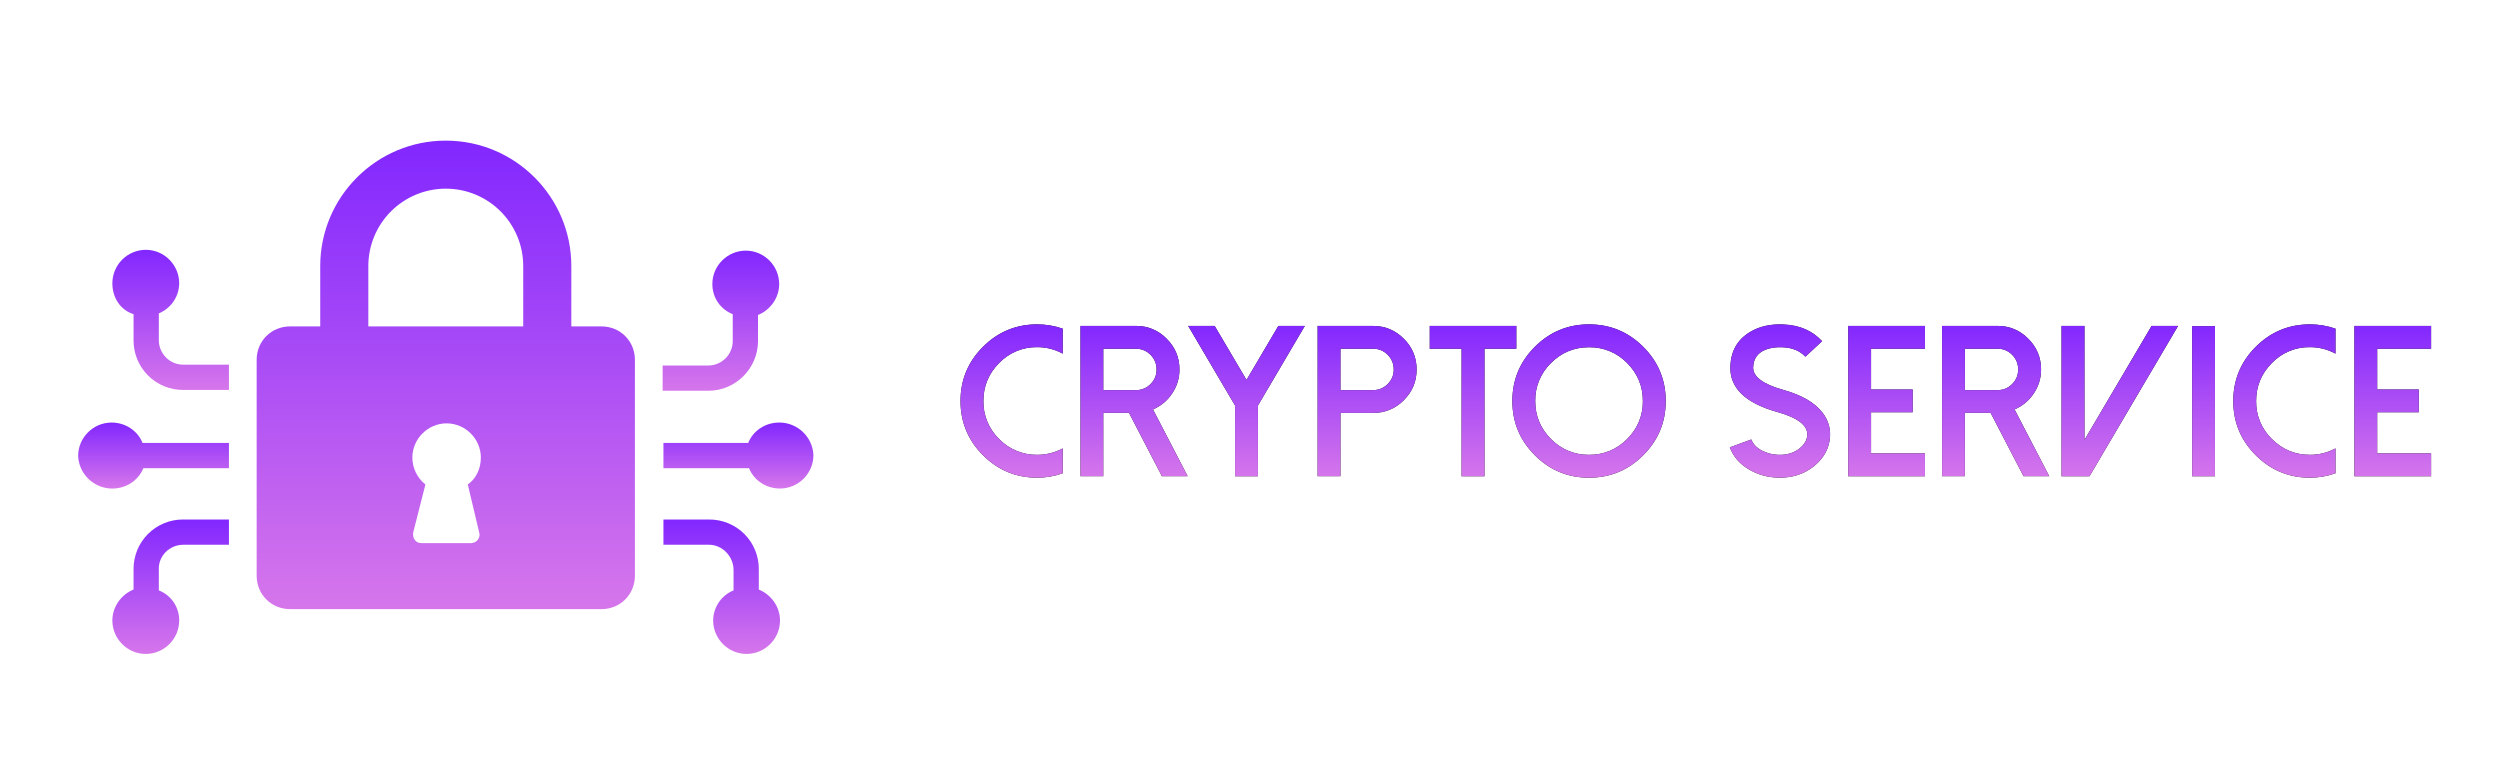
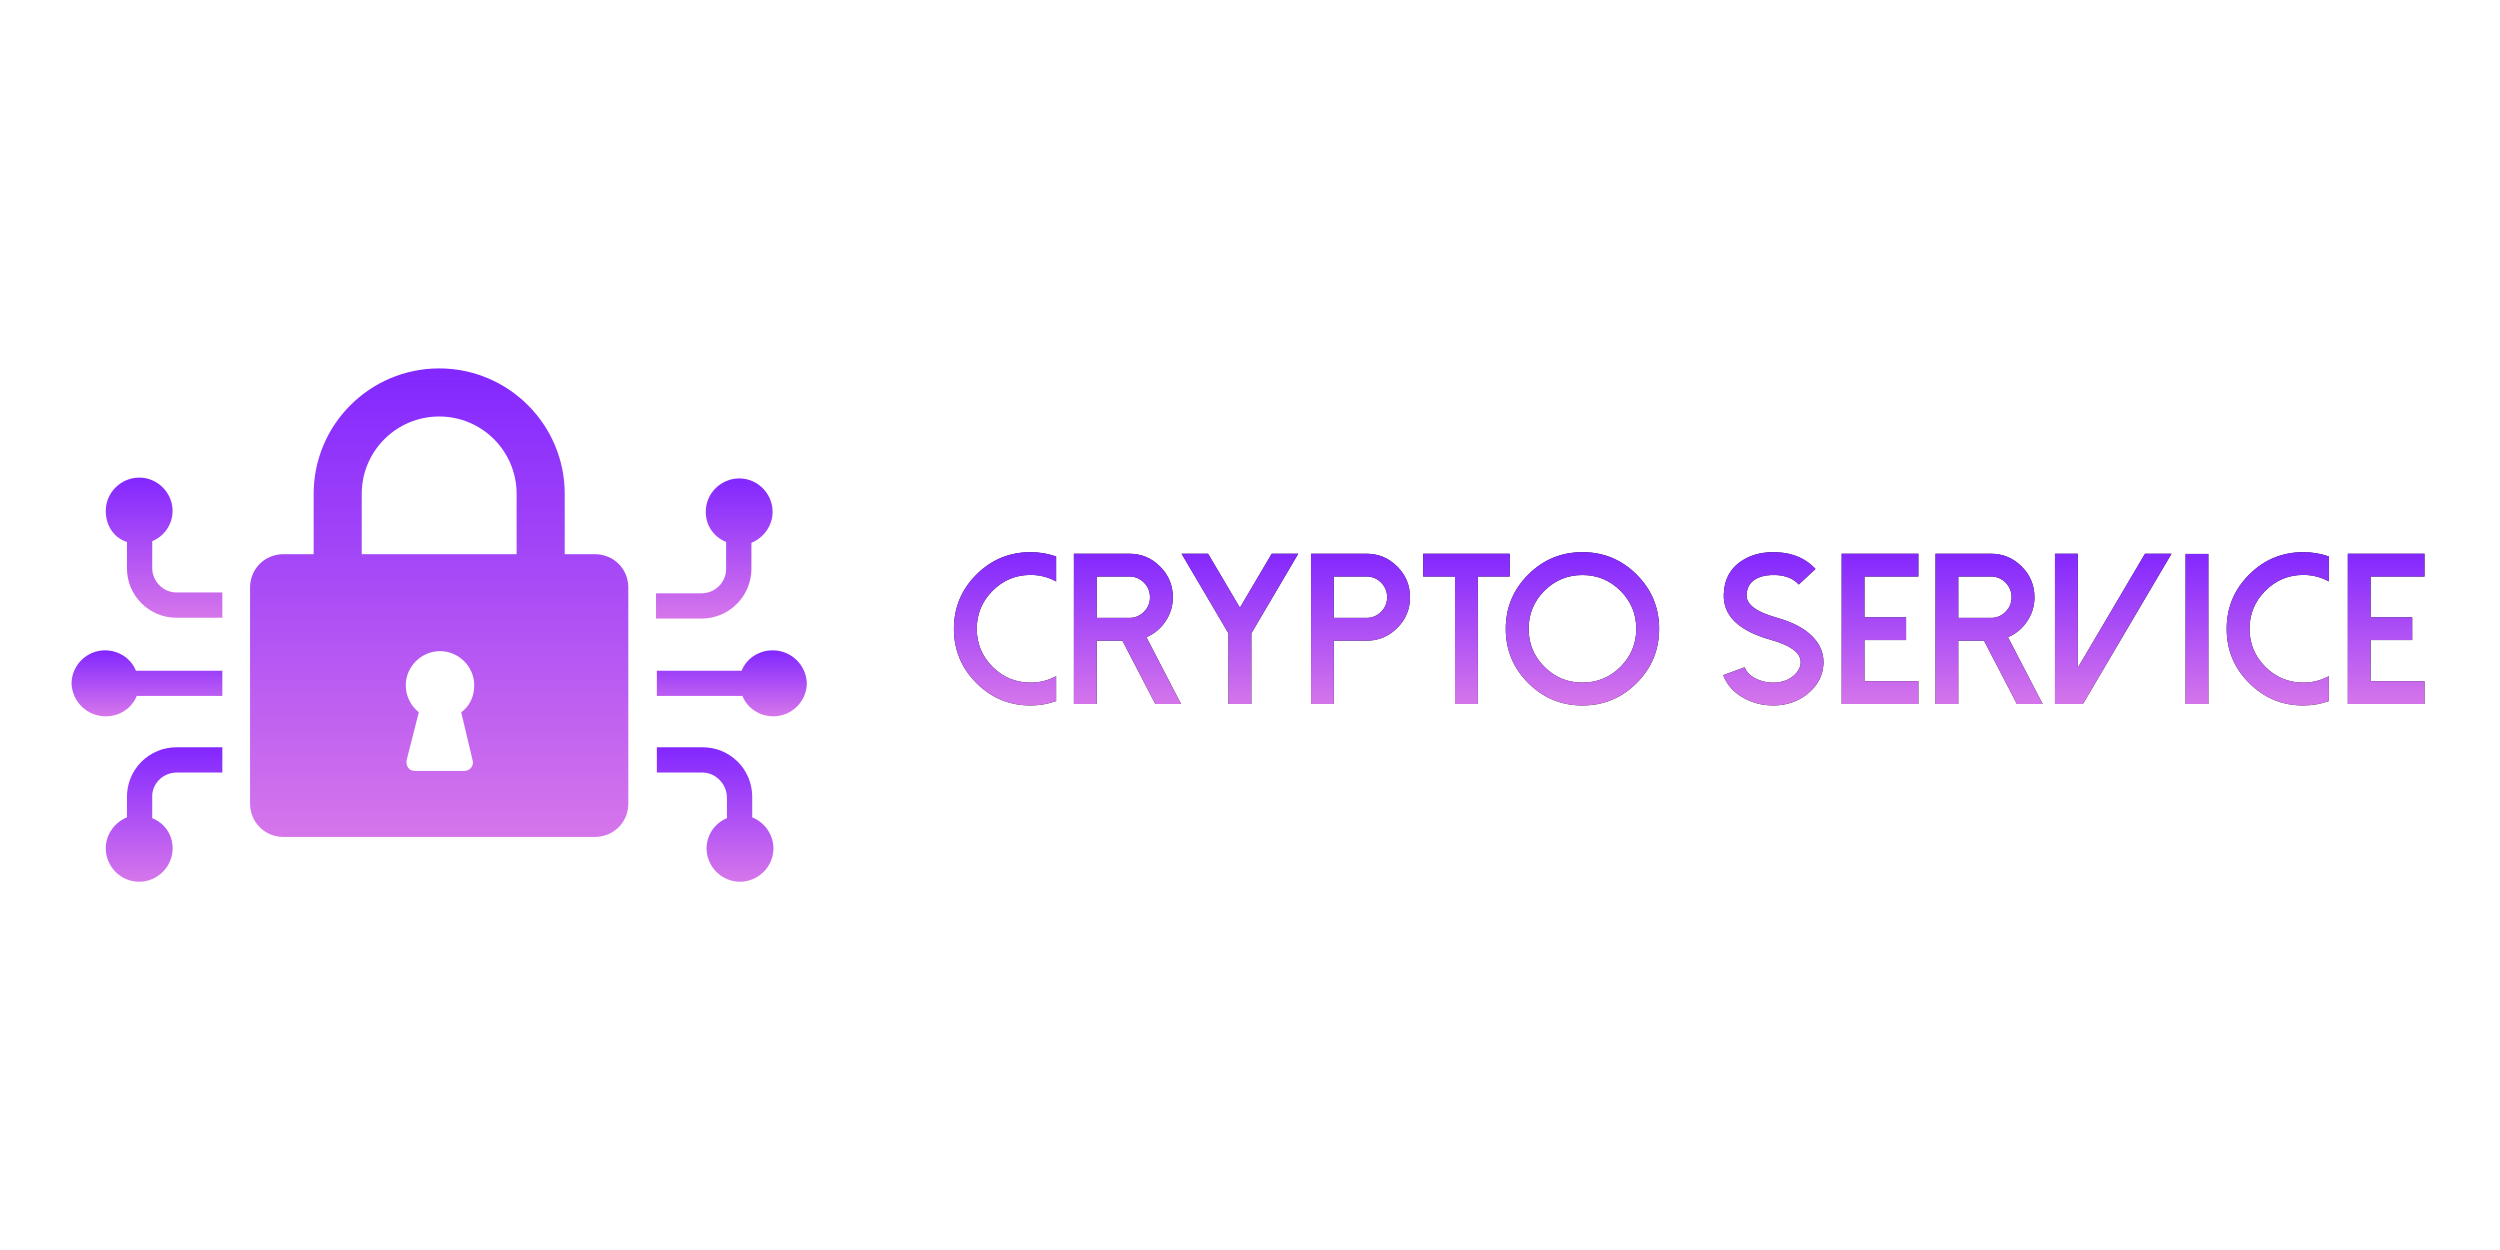
- <svg xmlns="http://www.w3.org/2000/svg" width="160" height="50">
+ <svg xmlns="http://www.w3.org/2000/svg" width="320" height="160">
  <defs>
    <linearGradient x1="50%" y1="100%" x2="50%" y2="0%" id="a">
      <stop stop-color="#D676EB" offset="0%" />
      <stop stop-color="#8227FF" offset="100%" />
    </linearGradient>
    <linearGradient x1="50%" y1="100%" x2="50%" y2="0%" id="b">
      <stop stop-color="#D676EB" offset="0%" />
      <stop stop-color="#8227FF" offset="100%" />
    </linearGradient>
    <linearGradient x1="50%" y1="100%" x2="50%" y2="0%" id="c">
      <stop stop-color="#D676EB" offset="0%" />
      <stop stop-color="#8227FF" offset="100%" />
    </linearGradient>
    <linearGradient x1="50%" y1="100%" x2="50%" y2="0%" id="d">
      <stop stop-color="#D676EB" offset="0%" />
      <stop stop-color="#8227FF" offset="100%" />
    </linearGradient>
    <linearGradient x1="50%" y1="100%" x2="50%" y2="0%" id="e">
      <stop stop-color="#D676EB" offset="0%" />
      <stop stop-color="#8227FF" offset="100%" />
    </linearGradient>
    <linearGradient x1="50%" y1="100%" x2="50%" y2="0%" id="f">
      <stop stop-color="#D676EB" offset="0%" />
      <stop stop-color="#8227FF" offset="100%" />
    </linearGradient>
-     <linearGradient x1="50%" y1="100%" x2="50%" y2="0%" id="g">
-       <stop stop-color="#D676EB" offset="0%" />
-       <stop stop-color="#8227FF" offset="100%" />
-     </linearGradient>
-     <linearGradient x1="50%" y1="100%" x2="50%" y2="0%" id="h">
-       <stop stop-color="#D676EB" offset="0%" />
-       <stop stop-color="#8227FF" offset="100%" />
-     </linearGradient>
  </defs>
  <g fill="none" fill-rule="evenodd">
-     <path d="M0 0L160 0 160 50 0 50z" />
-     <g transform="translate(5 9)" fill-rule="nonzero">
-       <path d="M3.548 11.107v1.669a3.161 3.161 0 0 0 3.182 3.181h2.922V14.34H6.73c-.887 0-1.565-.73-1.565-1.564v-1.721a2.099 2.099 0 0 0 1.304-1.929c0-1.147-.94-2.138-2.139-2.138a2.148 2.148 0 0 0-2.139 2.138c0 .939.522 1.72 1.357 1.981" fill="url(#a)" />
-       <path d="M6.73 25.865h2.922v-1.617H6.73a3.161 3.161 0 0 0-3.183 3.181v1.304c-.783.313-1.356 1.095-1.356 1.982 0 1.146.939 2.137 2.139 2.137a2.148 2.148 0 0 0 2.139-2.137c0-.887-.522-1.617-1.304-1.93v-1.303c-.053-.887.678-1.617 1.564-1.617" fill="url(#b)" />
-       <path d="M2.192 22.267c.886 0 1.668-.522 1.982-1.304h5.478v-1.617h-5.53c-.313-.782-1.096-1.303-1.983-1.303A2.148 2.148 0 0 0 0 20.181a2.185 2.185 0 0 0 2.192 2.086" fill="url(#c)" />
-       <path d="M43.512 12.828V11.16c.782-.313 1.356-1.095 1.356-1.982A2.148 2.148 0 0 0 42.73 7.04c-1.148 0-2.139.939-2.139 2.138 0 .887.522 1.617 1.304 1.93v1.72c0 .887-.73 1.565-1.564 1.565h-2.922v1.616h2.922c1.773 0 3.182-1.46 3.182-3.18" fill="url(#d)" />
-       <path d="M41.947 27.482v1.303a2.099 2.099 0 0 0-1.305 1.93c0 1.146.94 2.137 2.14 2.137a2.148 2.148 0 0 0 2.139-2.137c0-.887-.575-1.669-1.357-1.982v-1.304a3.161 3.161 0 0 0-3.182-3.18H37.46v1.616h2.922c.835 0 1.565.73 1.565 1.617" fill="url(#e)" />
-       <path d="M44.868 18.043c-.887 0-1.67.521-1.982 1.303H37.46v1.617h5.478c.313.782 1.095 1.303 1.982 1.303a2.148 2.148 0 0 0 2.14-2.137 2.185 2.185 0 0 0-2.192-2.086" fill="url(#f)" />
-       <path d="M13.565 29.985h19.93c1.2 0 2.139-.939 2.139-2.139V14.027c0-1.199-.94-2.137-2.139-2.137h-1.93V8.03c0-4.431-3.6-8.03-8.036-8.03-4.434 0-8.034 3.598-8.034 8.03v3.86h-1.93c-1.2 0-2.139.938-2.139 2.137v13.82c0 1.199.939 2.137 2.139 2.137zm12.104-4.902c.104.313-.157.678-.522.678h-3.182c-.365 0-.574-.313-.521-.678l.782-3.077a2.2 2.2 0 0 1-.835-1.721c0-1.199.992-2.19 2.192-2.19 1.2 0 2.191.991 2.191 2.19 0 .73-.314 1.356-.835 1.721l.73 3.076zM18.573 8.03a4.953 4.953 0 0 1 4.957-4.955 4.953 4.953 0 0 1 4.956 4.954v3.86h-9.913V8.03z" fill="url(#g)" />
-       <path d="M58.946 19.099a3.317 3.317 0 0 1-1.008-2.433c0-.95.335-1.761 1.008-2.434a3.309 3.309 0 0 1 2.434-1.014c.584 0 1.128.139 1.634.416v-1.6a4.946 4.946 0 0 0-1.634-.275c-1.353 0-2.51.48-3.47 1.438-.959.96-1.438 2.116-1.438 3.469 0 1.353.48 2.509 1.438 3.468.96.959 2.117 1.439 3.47 1.439.56 0 1.105-.095 1.634-.283v-1.593a3.387 3.387 0 0 1-1.634.41 3.32 3.32 0 0 1-2.434-1.008zm6.665-3.133V13.32h2.091c.363 0 .674.13.934.39.256.26.384.573.384.94 0 .364-.128.673-.383.928a1.275 1.275 0 0 1-.936.39h-2.09zm3.18 1.237c.496-.21.919-.56 1.217-1.008.315-.453.481-.993.478-1.546 0-.77-.274-1.427-.82-1.97a2.668 2.668 0 0 0-1.965-.82h-3.55v9.619h1.459v-4.053h1.647l2.105 4.053h1.648l-2.219-4.275zm8.023-5.343l-2.037 3.455-2.038-3.455h-1.695l2.999 5.095v4.524h1.466v-4.524l3-5.095h-1.695zm3.974 4.107h2.091c.364 0 .675-.13.935-.39.256-.255.384-.565.384-.928 0-.367-.128-.681-.384-.94a1.275 1.275 0 0 0-.934-.39h-2.092v2.647zm0 5.511h-1.46V11.86h3.551c.767 0 1.422.274 1.965.82.546.543.82 1.199.82 1.97 0 .765-.274 1.42-.82 1.962a2.676 2.676 0 0 1-1.965.814h-2.09v4.053h-.001zm5.716-9.618v1.459h2.037v8.16h1.466v-8.16h2.038V11.86h-5.541zm7.76 2.373a3.317 3.317 0 0 0-1.008 2.433c0 .95.336 1.76 1.008 2.433a3.318 3.318 0 0 0 2.434 1.008 3.32 3.32 0 0 0 2.436-1.008 3.318 3.318 0 0 0 1.008-2.433c0-.95-.337-1.761-1.009-2.434a3.319 3.319 0 0 0-2.434-1.007c-.95 0-1.762.335-2.434 1.008h-.001zm-1.035 5.901c-.96-.959-1.44-2.115-1.44-3.468 0-1.354.48-2.51 1.44-3.469.96-.958 2.116-1.438 3.47-1.438 1.353 0 2.51.48 3.47 1.438.959.96 1.439 2.116 1.439 3.469 0 1.353-.48 2.509-1.44 3.468-.959.959-2.116 1.439-3.47 1.439-1.353 0-2.51-.48-3.47-1.439h.001zm15.487 1.431a3.76 3.76 0 0 1-1.762-.51c-.61-.354-1.024-.829-1.244-1.425l1.372-.504c.112.296.343.535.692.719.314.158.658.247 1.009.262.56.023 1.025-.114 1.392-.41.31-.251.473-.537.491-.86.027-.614-.617-1.105-1.93-1.472-2.058-.578-3.055-1.557-2.993-2.937.04-.969.456-1.692 1.245-2.171.6-.368 1.322-.531 2.165-.491 1.022.045 1.843.401 2.461 1.069l-1.069.994c-.35-.376-.836-.578-1.46-.604-.438-.018-.813.037-1.122.168-.484.205-.738.573-.76 1.102-.027.605.616 1.091 1.93 1.459 1.184.331 2.022.82 2.514 1.465.341.447.5.943.478 1.485-.035.762-.381 1.407-1.035 1.936-.61.488-1.341.733-2.193.733-.063 0-.123-.003-.181-.008zm4.573-9.705v9.619h4.909v-1.46h-3.45v-2.634h2.663v-1.459h-2.663V13.32h3.45V11.86h-4.91zm7.465 4.107v-2.649h2.09c.364 0 .675.13.936.39.254.26.382.574.382.941 0 .364-.128.673-.383.928a1.275 1.275 0 0 1-.934.39h-2.092zm3.18 1.236c.495-.21.919-.56 1.217-1.008.315-.453.481-.993.478-1.546 0-.77-.274-1.427-.821-1.97a2.668 2.668 0 0 0-1.964-.82h-3.55v9.619h1.459v-4.053h1.647l2.105 4.053h1.648l-2.22-4.275zm3.005-5.343v9.619h1.79l5.668-9.619h-1.695l-4.296 7.293V11.86h-1.467zm8.36 9.619h1.459v-9.605h-1.46v9.604zm5.103-2.38a3.313 3.313 0 0 1-1.008-2.433c0-.95.336-1.761 1.008-2.434a3.308 3.308 0 0 1 2.435-1.014c.583 0 1.127.139 1.634.416v-1.6a4.946 4.946 0 0 0-1.634-.275c-1.353 0-2.51.48-3.47 1.438-.959.96-1.439 2.116-1.439 3.469 0 1.353.48 2.509 1.439 3.468.96.959 2.117 1.439 3.47 1.439.56 0 1.105-.095 1.634-.283v-1.593a3.387 3.387 0 0 1-1.634.41c-.95 0-1.762-.336-2.434-1.008zm5.28-7.239v9.619h4.909v-1.46h-3.45v-2.634h2.663v-1.459h-2.663V13.32h3.45V11.86h-4.91z" fill="#111" />
-       <path d="M58.947 19.099a3.314 3.314 0 0 1-1.01-2.433c0-.95.337-1.761 1.009-2.434a3.309 3.309 0 0 1 2.434-1.014c.584 0 1.128.139 1.634.416v-1.6a4.946 4.946 0 0 0-1.634-.275c-1.353 0-2.51.48-3.47 1.438-.959.96-1.438 2.116-1.438 3.469 0 1.353.48 2.509 1.438 3.468.96.959 2.117 1.439 3.47 1.439.56 0 1.105-.095 1.634-.283v-1.593a3.387 3.387 0 0 1-1.634.41 3.32 3.32 0 0 1-2.434-1.008zm6.663-3.133V13.32h2.092c.363 0 .674.13.934.39.256.259.384.572.384.94 0 .363-.128.673-.383.928a1.275 1.275 0 0 1-.936.39h-2.09zm3.181 1.237c.496-.21.919-.56 1.217-1.008.315-.454.481-.994.478-1.546a2.67 2.67 0 0 0-.82-1.969 2.667 2.667 0 0 0-1.965-.82h-3.55v9.618h1.46v-4.053h1.646l2.105 4.053h1.648l-2.219-4.275zm8.023-5.343l-2.038 3.455-2.037-3.455h-1.695l2.999 5.095v4.524h1.466v-4.524l3-5.095h-1.695zm3.974 4.107h2.091c.364 0 .675-.13.935-.39.256-.255.384-.565.384-.928 0-.367-.128-.681-.384-.941a1.275 1.275 0 0 0-.934-.39h-2.092v2.649zm0 5.511h-1.46V11.86h3.551c.767 0 1.421.274 1.964.82a2.67 2.67 0 0 1 .82 1.97c0 .765-.273 1.42-.82 1.962a2.68 2.68 0 0 1-1.964.814h-2.091v4.053zm5.716-9.618v1.459h2.037v8.16h1.467v-8.16h2.038V11.86h-5.543.001zm7.76 2.373a3.316 3.316 0 0 0-1.008 2.433c0 .95.336 1.76 1.008 2.433a3.317 3.317 0 0 0 2.434 1.008 3.32 3.32 0 0 0 2.436-1.008 3.316 3.316 0 0 0 1.008-2.433c0-.95-.337-1.761-1.009-2.434a3.319 3.319 0 0 0-2.434-1.008c-.95 0-1.762.336-2.435 1.008zm-1.035 5.901c-.96-.959-1.44-2.115-1.44-3.468 0-1.354.48-2.51 1.44-3.469.959-.958 2.115-1.438 3.47-1.438 1.353 0 2.51.48 3.47 1.438.959.96 1.438 2.116 1.438 3.469 0 1.353-.48 2.509-1.439 3.468-.96.959-2.116 1.439-3.47 1.439-1.353 0-2.51-.48-3.47-1.439h.001zm15.487 1.431a3.76 3.76 0 0 1-1.762-.51c-.61-.354-1.024-.829-1.244-1.425l1.372-.504c.112.295.343.535.693.719.313.158.657.247 1.008.262.56.023 1.025-.114 1.392-.41.31-.251.473-.537.491-.86.027-.614-.617-1.105-1.93-1.472-2.058-.578-3.055-1.557-2.993-2.937.04-.969.456-1.692 1.245-2.171.6-.368 1.322-.531 2.165-.491 1.022.044 1.843.401 2.461 1.069l-1.069.994c-.35-.376-.836-.578-1.46-.604-.438-.018-.813.037-1.122.168-.484.205-.738.573-.76 1.101-.027.606.616 1.092 1.93 1.459 1.184.332 2.022.82 2.514 1.465.341.448.5.944.478 1.486-.035.762-.381 1.407-1.035 1.936-.61.488-1.34.733-2.193.733-.063 0-.123-.003-.181-.008zm4.573-9.705v9.619h4.909v-1.46h-3.45v-2.635h2.663v-1.457h-2.663v-2.608h3.45V11.86h-4.91zm7.465 4.107v-2.649h2.09c.364 0 .675.13.936.39.254.26.382.573.382.941 0 .363-.128.673-.383.928a1.275 1.275 0 0 1-.934.39h-2.092zm3.18 1.236c.495-.21.919-.56 1.217-1.008.315-.454.481-.994.478-1.546a2.67 2.67 0 0 0-.821-1.969 2.665 2.665 0 0 0-1.964-.82h-3.55v9.618h1.459v-4.053h1.647l2.105 4.053h1.648l-2.22-4.275zm3.005-5.343v9.619h1.79l5.668-9.619h-1.695l-4.296 7.293V11.86h-1.467zm8.36 9.619h1.459v-9.605h-1.46v9.604zm5.104-2.38a3.314 3.314 0 0 1-1.009-2.433c0-.95.337-1.761 1.009-2.434a3.307 3.307 0 0 1 2.434-1.014c.583 0 1.127.139 1.634.416v-1.6a4.946 4.946 0 0 0-1.634-.275c-1.353 0-2.51.48-3.47 1.438-.959.96-1.439 2.116-1.439 3.469 0 1.353.48 2.509 1.439 3.468.96.959 2.117 1.439 3.47 1.439.56 0 1.105-.095 1.634-.283v-1.593a3.387 3.387 0 0 1-1.634.41c-.95 0-1.762-.336-2.434-1.008zm5.279-7.239v9.619h4.909v-1.46h-3.45v-2.635h2.663v-1.457h-2.663v-2.608h3.45V11.86h-4.91z" fill="url(#h)" />
+     <path d="M0 0L320 0 320 160 0 160z" />
+     <g transform="translate(9.156 47.157)" fill-rule="nonzero">
+       <path d="M7.096 22.215v3.337a6.322 6.322 0 0 0 6.364 6.362h5.844v-3.233H13.46c-1.774 0-3.13-1.46-3.13-3.129V22.11a4.198 4.198 0 0 0 2.608-3.858c0-2.295-1.879-4.276-4.278-4.276-2.296 0-4.278 1.877-4.278 4.275 0 1.878 1.043 3.442 2.713 3.963" fill="url(#a)" />
+       <path d="M13.46 51.73h5.844v-3.233H13.46a6.322 6.322 0 0 0-6.365 6.361v2.608c-1.566.626-2.713 2.19-2.713 3.963 0 2.294 1.878 4.276 4.278 4.276 2.295 0 4.278-1.877 4.278-4.276 0-1.773-1.044-3.233-2.609-3.859v-2.607c-.104-1.773 1.357-3.233 3.13-3.233" fill="url(#b)" />
+       <path d="M4.383 44.533c1.773 0 3.338-1.043 3.965-2.607h10.956v-3.233H8.244c-.627-1.564-2.192-2.607-3.966-2.607C1.983 36.086 0 37.963 0 40.362a4.37 4.37 0 0 0 4.383 4.172" fill="url(#c)" />
+       <path d="M87.024 25.656V22.32c1.565-.626 2.713-2.19 2.713-3.963 0-2.295-1.878-4.276-4.278-4.276-2.296 0-4.279 1.877-4.279 4.276 0 1.773 1.044 3.233 2.609 3.858v3.442c0 1.773-1.46 3.129-3.13 3.129h-5.844v3.233h5.844c3.547 0 6.365-2.92 6.365-6.362" fill="url(#a)" />
+       <path d="M83.893 54.963v2.607a4.198 4.198 0 0 0-2.608 3.859c0 2.294 1.878 4.276 4.278 4.276 2.296 0 4.278-1.877 4.278-4.276 0-1.773-1.148-3.337-2.713-3.963v-2.608a6.322 6.322 0 0 0-6.365-6.361H74.92v3.233h5.843c1.67 0 3.13 1.46 3.13 3.233" fill="url(#b)" />
+       <path d="M89.737 36.086c-1.774 0-3.34 1.043-3.965 2.607H74.92v3.233h10.956c.626 1.564 2.191 2.607 3.965 2.607 2.296 0 4.278-1.877 4.278-4.276a4.37 4.37 0 0 0-4.382-4.171" fill="url(#d)" />
+       <path d="M27.13 59.969h39.86c2.4 0 4.278-1.877 4.278-4.276V28.055c0-2.399-1.879-4.276-4.278-4.276h-3.861v-7.718C63.129 7.197 55.929 0 47.059 0 38.19 0 30.991 7.196 30.991 16.061v7.718H27.13c-2.4 0-4.278 1.877-4.278 4.276v27.638c0 2.399 1.878 4.276 4.278 4.276zm24.208-9.804c.209.626-.313 1.356-1.044 1.356H43.93c-.73 0-1.148-.626-1.043-1.356l1.565-6.153a4.401 4.401 0 0 1-1.67-3.442c0-2.398 1.983-4.38 4.383-4.38s4.383 1.982 4.383 4.38c0 1.46-.627 2.712-1.67 3.442l1.46 6.153zM37.147 16.061c0-5.527 4.487-9.908 9.913-9.908 5.53 0 9.912 4.485 9.912 9.908v7.718H37.147v-7.718z" fill="url(#e)" />
+       <path d="M117.892 38.198c-1.344-1.344-2.017-2.967-2.017-4.866 0-1.9.672-3.522 2.017-4.867 1.346-1.353 2.968-2.03 4.869-2.03 1.166 0 2.255.278 3.268.834v-3.2a9.891 9.891 0 0 0-3.268-.55c-2.707 0-5.021.958-6.94 2.876-1.919 1.918-2.878 4.23-2.878 6.937 0 2.706.96 5.018 2.878 6.936 1.919 1.918 4.232 2.877 6.94 2.877 1.12 0 2.21-.189 3.268-.565v-3.186a6.775 6.775 0 0 1-3.268.82c-1.9 0-3.524-.672-4.869-2.016zm13.329-6.265v-5.296h4.183c.726 0 1.349.26 1.869.78.511.52.767 1.147.767 1.882 0 .726-.256 1.344-.767 1.855a2.55 2.55 0 0 1-1.87.78h-4.182zm6.361 2.474a5.498 5.498 0 0 0 2.434-2.016 5.362 5.362 0 0 0 .955-3.092c0-1.542-.547-2.855-1.64-3.94-1.085-1.092-2.394-1.64-3.928-1.64h-7.101v19.237h2.918v-8.105h3.295l4.21 8.105h3.295l-4.438-8.55zm16.046-10.687l-4.075 6.91-4.076-6.91h-3.389l5.998 10.19v9.048h2.932V33.91l5.999-10.19h-3.39zm7.948 8.213h4.183c.726 0 1.35-.26 1.87-.78.51-.51.766-1.128.766-1.854 0-.735-.256-1.363-.767-1.882a2.55 2.55 0 0 0-1.869-.78h-4.183v5.296zm0 11.024h-2.919V23.72h7.102c1.534 0 2.843.547 3.928 1.64 1.093 1.085 1.64 2.398 1.64 3.939 0 1.532-.547 2.84-1.64 3.925-1.085 1.085-2.394 1.627-3.928 1.627h-4.182v8.106zm11.432-19.237v2.917h4.075v16.32h2.932v-16.32h4.075V23.72h-11.082zm15.52 4.745c-1.344 1.344-2.017 2.967-2.017 4.866 0 1.9.673 3.522 2.018 4.867 1.345 1.344 2.968 2.016 4.868 2.016 1.901 0 3.524-.672 4.87-2.016 1.344-1.345 2.017-2.967 2.017-4.867s-.673-3.522-2.018-4.866c-1.345-1.344-2.968-2.016-4.869-2.016-1.9 0-3.523.672-4.868 2.016zm-2.07 11.803c-1.92-1.918-2.879-4.23-2.879-6.936 0-2.707.96-5.019 2.878-6.937 1.92-1.917 4.233-2.876 6.94-2.876 2.708 0 5.021.958 6.94 2.876 1.919 1.918 2.878 4.23 2.878 6.937 0 2.706-.959 5.018-2.878 6.936-1.919 1.918-4.232 2.877-6.94 2.877-2.707 0-5.02-.96-6.94-2.877zm30.974 2.863a7.52 7.52 0 0 1-3.524-1.021c-1.22-.708-2.049-1.658-2.488-2.85l2.743-1.008c.225.591.686 1.07 1.385 1.438a4.952 4.952 0 0 0 2.018.524c1.121.045 2.049-.228 2.784-.82.619-.502.946-1.075.982-1.72.054-1.228-1.233-2.21-3.86-2.944-4.116-1.156-6.11-3.115-5.985-5.875.08-1.936.91-3.383 2.488-4.342 1.202-.735 2.645-1.062 4.331-.981 2.044.09 3.685.802 4.922 2.137l-2.138 1.99c-.7-.753-1.672-1.156-2.919-1.21-.878-.036-1.627.076-2.246.336-.968.412-1.475 1.147-1.52 2.205-.053 1.21 1.233 2.182 3.86 2.917 2.368.663 4.044 1.64 5.03 2.93.682.896 1 1.887.955 2.971-.071 1.524-.762 2.814-2.07 3.872-1.22.976-2.682 1.465-4.385 1.465-.126 0-.247-.005-.363-.014zm9.145-19.411v19.237h9.818v-2.918h-6.9V34.77h5.327v-2.917h-5.326v-5.216h6.9V23.72h-9.819zm14.93 8.213v-5.296h4.182c.726 0 1.35.26 1.87.78.51.52.766 1.147.766 1.882 0 .726-.256 1.344-.767 1.855a2.55 2.55 0 0 1-1.869.78h-4.183zm6.36 2.474a5.5 5.5 0 0 0 2.435-2.016 5.364 5.364 0 0 0 .955-3.092c0-1.542-.547-2.855-1.641-3.94-1.085-1.092-2.394-1.64-3.928-1.64h-7.101v19.237h2.918v-8.105h3.295l4.21 8.105h3.295l-4.438-8.55zm6.012-10.687v19.237h3.578l11.338-19.237h-3.39l-8.593 14.585V23.72h-2.933zm16.718 19.237h2.919v-19.21h-2.919v19.21zm10.208-4.76c-1.345-1.343-2.017-2.966-2.017-4.865 0-1.9.672-3.522 2.017-4.867 1.345-1.353 2.968-2.03 4.869-2.03 1.166 0 2.255.278 3.268.834v-3.2a9.891 9.891 0 0 0-3.268-.55c-2.707 0-5.021.958-6.94 2.876-1.918 1.918-2.878 4.23-2.878 6.937 0 2.706.96 5.018 2.878 6.936 1.919 1.918 4.233 2.877 6.94 2.877 1.121 0 2.21-.189 3.268-.565v-3.186a6.775 6.775 0 0 1-3.268.82c-1.9 0-3.524-.672-4.868-2.016zm10.558-14.477v19.237h9.818v-2.918h-6.9V34.77h5.326v-2.917h-5.326v-5.216h6.9V23.72h-9.818z" fill="#111" />
+       <path d="M4.95 14.68c-1.346-1.345-2.018-2.967-2.018-4.867s.672-3.522 2.017-4.866c1.346-1.353 2.968-2.03 4.869-2.03 1.166 0 2.255.278 3.268.834V.55A9.891 9.891 0 0 0 9.818 0c-2.707 0-5.021.959-6.94 2.877C.959 4.795 0 7.107 0 9.813c0 2.707.96 5.019 2.878 6.937 1.919 1.918 4.232 2.877 6.94 2.877 1.12 0 2.21-.189 3.268-.565v-3.186a6.775 6.775 0 0 1-3.268.82c-1.9 0-3.524-.672-4.869-2.016zm13.328-6.265V3.119h4.183c.726 0 1.349.26 1.869.78.511.519.767 1.146.767 1.881 0 .726-.256 1.345-.767 1.855a2.55 2.55 0 0 1-1.87.78h-4.182zm6.361 2.474a5.498 5.498 0 0 0 2.434-2.017 5.362 5.362 0 0 0 .955-3.092c0-1.541-.546-2.854-1.64-3.938C25.302.748 23.992.202 22.46.202h-7.102v19.236h2.92v-8.106h3.294l4.21 8.106h3.295l-4.438-8.55zM40.685.202l-4.076 6.91-4.075-6.91h-3.389l5.998 10.19v9.047h2.932v-9.047L44.074.202h-3.39zm7.948 8.213h4.183c.726 0 1.35-.26 1.87-.78.51-.51.766-1.129.766-1.855 0-.735-.255-1.362-.767-1.882a2.55 2.55 0 0 0-1.869-.78h-4.183v5.297zm0 11.024h-2.919V.202h7.102c1.533 0 2.842.547 3.927 1.64 1.094 1.084 1.641 2.397 1.641 3.939 0 1.532-.547 2.84-1.64 3.925-1.086 1.084-2.395 1.627-3.928 1.627h-4.183v8.106zM60.065.202v2.917h4.075v16.32h2.933V3.119h4.075V.202H60.064zm15.52 4.745c-1.344 1.344-2.017 2.966-2.017 4.866 0 1.9.673 3.522 2.018 4.866 1.345 1.345 2.968 2.017 4.868 2.017 1.901 0 3.524-.672 4.87-2.017 1.344-1.344 2.017-2.966 2.017-4.866 0-1.9-.673-3.522-2.018-4.866-1.345-1.344-2.968-2.017-4.868-2.017-1.901 0-3.524.673-4.87 2.017zm-2.07 11.803c-1.92-1.918-2.879-4.23-2.879-6.937 0-2.706.96-5.018 2.879-6.936C75.433.959 77.746 0 80.454 0c2.707 0 5.02.959 6.94 2.877 1.918 1.918 2.877 4.23 2.877 6.936 0 2.707-.959 5.019-2.878 6.937-1.919 1.918-4.232 2.877-6.94 2.877-2.707 0-5.02-.96-6.94-2.877zm30.974 2.863a7.52 7.52 0 0 1-3.524-1.021c-1.22-.708-2.049-1.658-2.488-2.85l2.743-1.008c.225.59.686 1.07 1.386 1.438a4.952 4.952 0 0 0 2.017.524c1.121.045 2.049-.228 2.784-.82.619-.502.946-1.075.982-1.72.054-1.228-1.233-2.21-3.86-2.944-4.115-1.157-6.11-3.115-5.985-5.875.08-1.936.91-3.383 2.488-4.342 1.202-.735 2.645-1.062 4.331-.981 2.044.089 3.685.802 4.922 2.137l-2.138 1.99c-.7-.753-1.672-1.157-2.919-1.21-.878-.036-1.627.076-2.246.336-.968.412-1.475 1.147-1.52 2.204-.053 1.21 1.233 2.183 3.86 2.917 2.368.664 4.044 1.64 5.03 2.93.682.897 1 1.887.956 2.972-.072 1.523-.763 2.814-2.072 3.871-1.219.977-2.68 1.466-4.384 1.466-.126 0-.247-.005-.363-.014zM113.634.202v19.237h9.819V16.52h-6.9v-5.27h5.326V8.336h-5.326V3.119h6.9V.202h-9.819zm14.93 8.213V3.119h4.182c.726 0 1.35.26 1.87.78.51.519.766 1.146.766 1.881 0 .726-.256 1.345-.767 1.855a2.55 2.55 0 0 1-1.869.78h-4.183zm6.36 2.474a5.5 5.5 0 0 0 2.435-2.017 5.364 5.364 0 0 0 .955-3.092c0-1.541-.547-2.854-1.641-3.938-1.085-1.094-2.394-1.64-3.928-1.64h-7.101v19.236h2.918v-8.106h3.295l4.21 8.106h3.296l-4.439-8.55zM140.936.202v19.237h3.578L155.852.202h-3.39l-8.593 14.585V.202h-2.933zm16.718 19.237h2.919V.229h-2.919v19.21zm10.209-4.76c-1.345-1.344-2.018-2.966-2.018-4.866 0-1.9.673-3.522 2.018-4.866 1.345-1.353 2.967-2.03 4.868-2.03 1.166 0 2.255.278 3.268.834V.55A9.891 9.891 0 0 0 172.731 0c-2.707 0-5.021.959-6.94 2.877-1.918 1.918-2.878 4.23-2.878 6.936 0 2.707.96 5.019 2.878 6.937 1.919 1.918 4.233 2.877 6.94 2.877 1.121 0 2.21-.189 3.268-.565v-3.186a6.775 6.775 0 0 1-3.268.82c-1.9 0-3.524-.672-4.868-2.016zM178.42.203v19.237h9.819V16.52h-6.9v-5.27h5.326V8.336h-5.326V3.119h6.9V.202h-9.819z" transform="translate(112.943 23.518)" fill="url(#f)" />
    </g>
  </g>
</svg>
